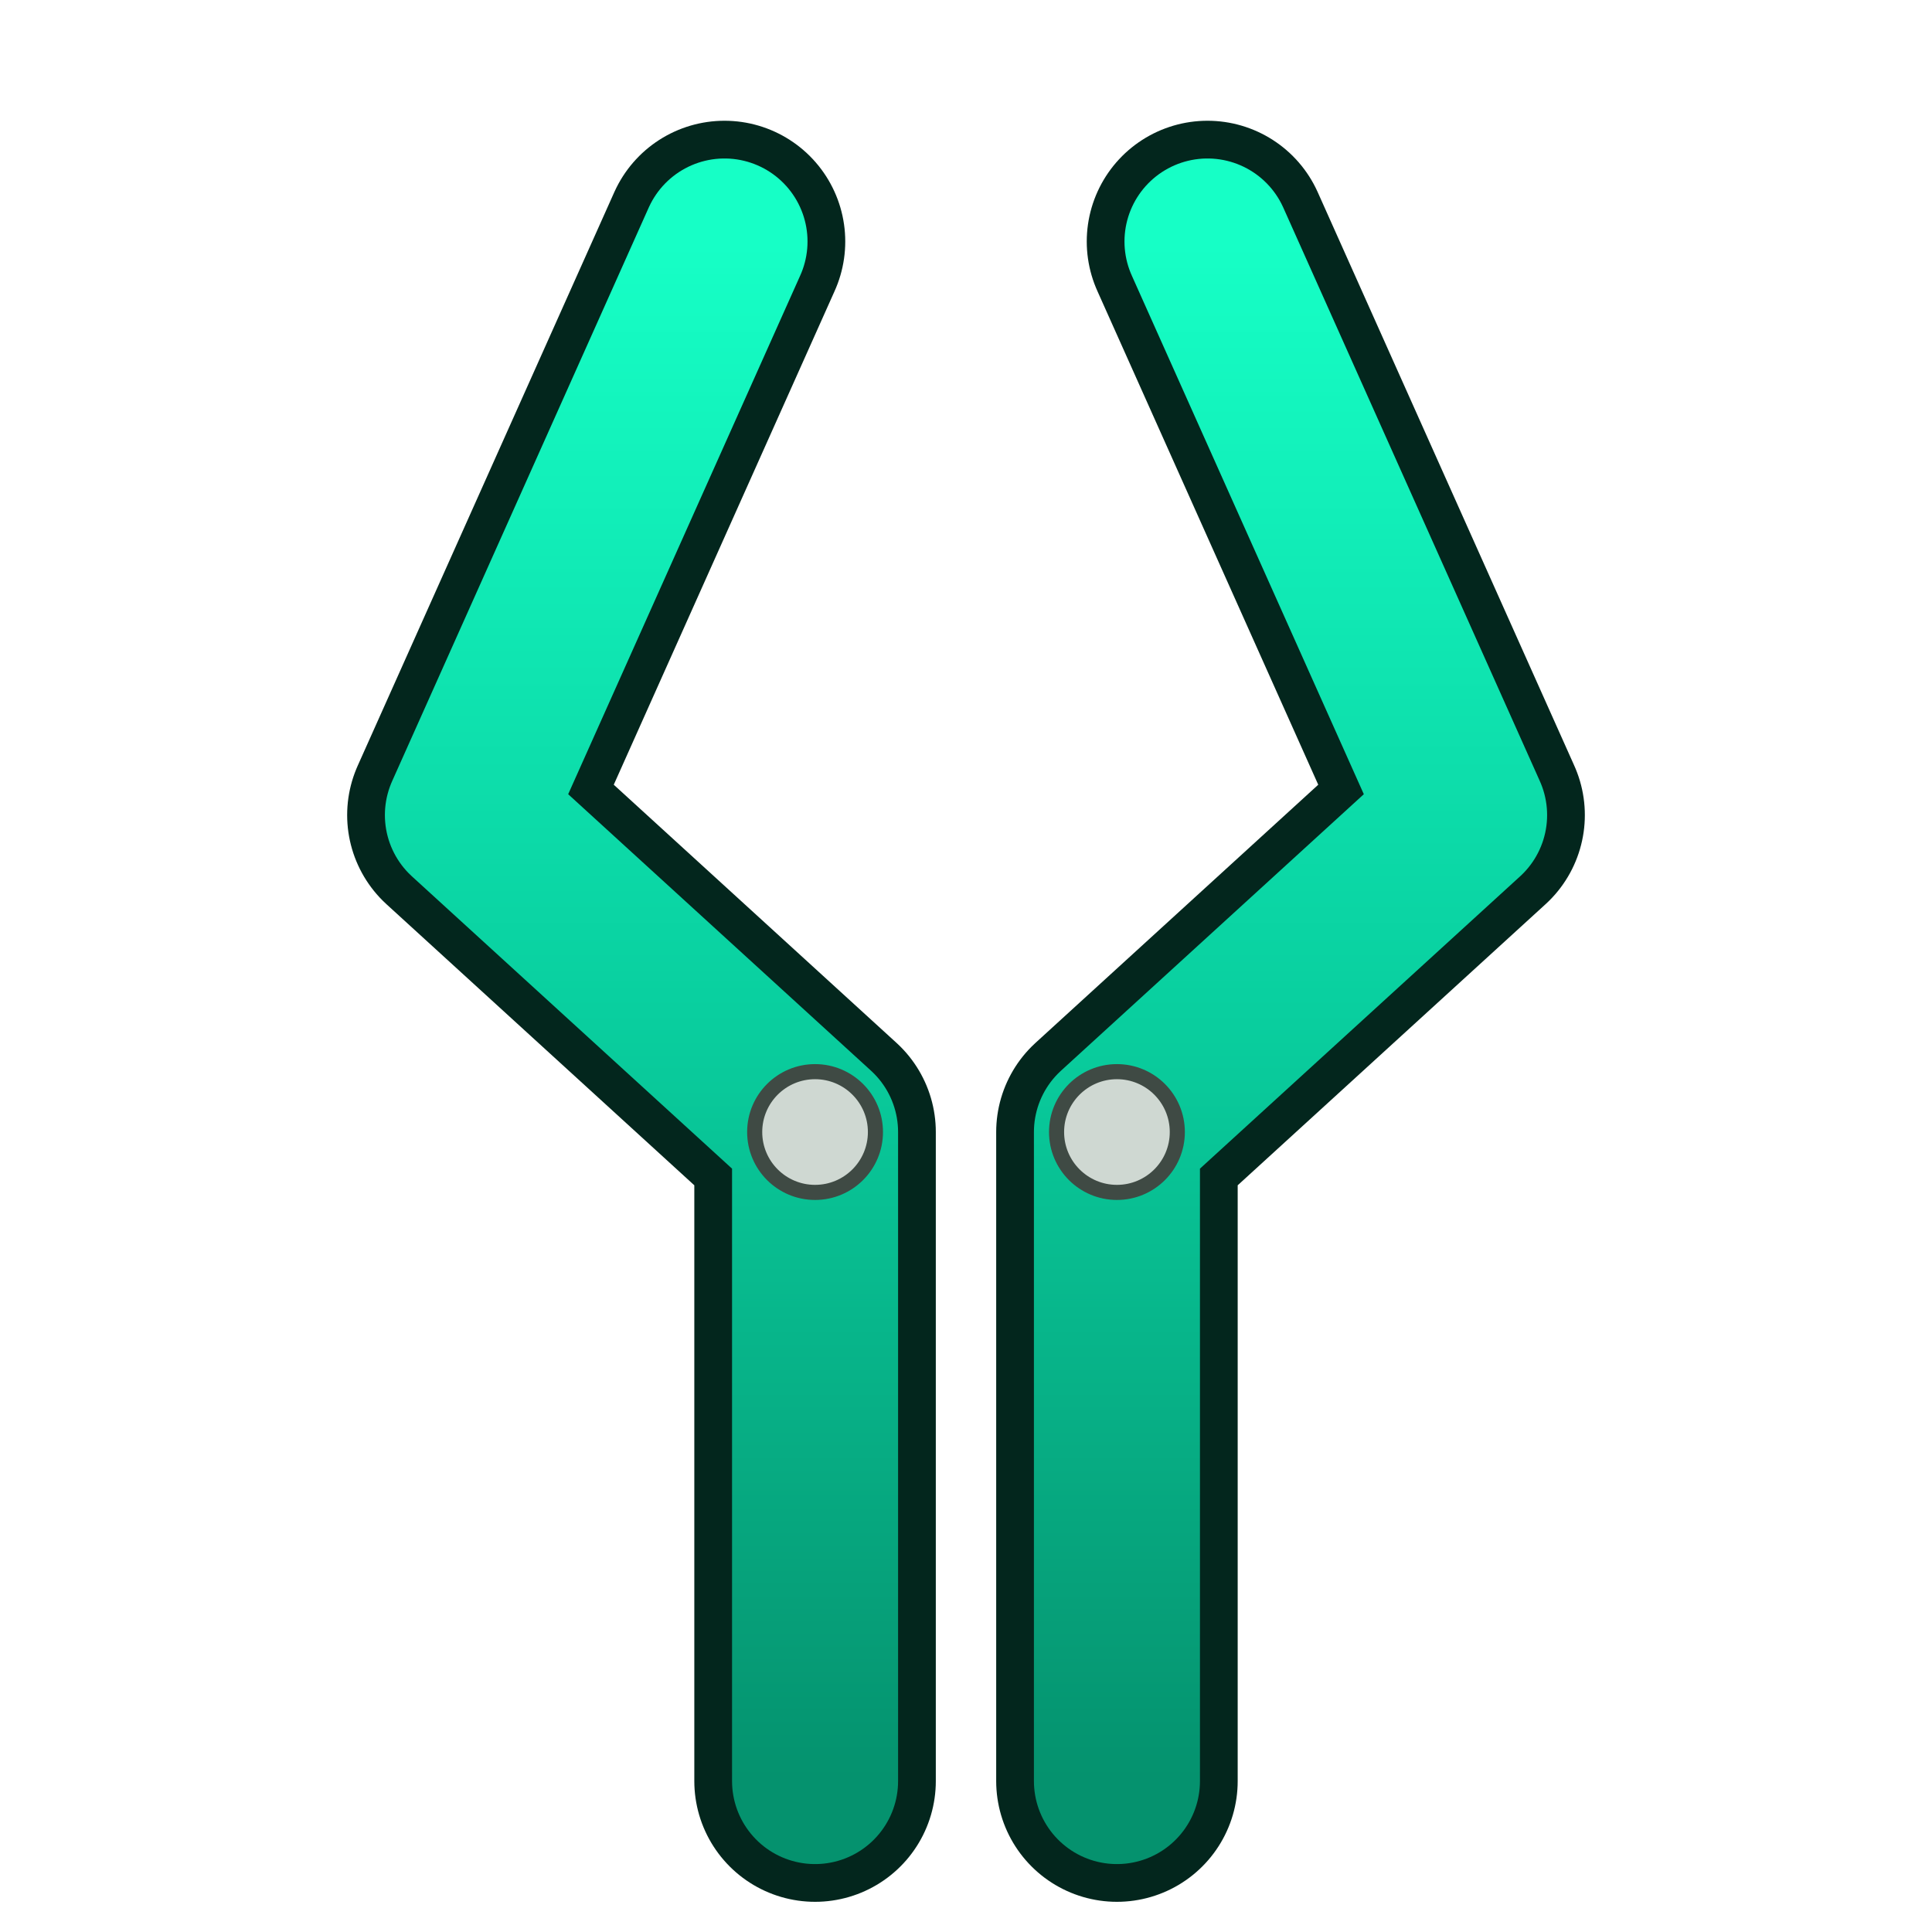
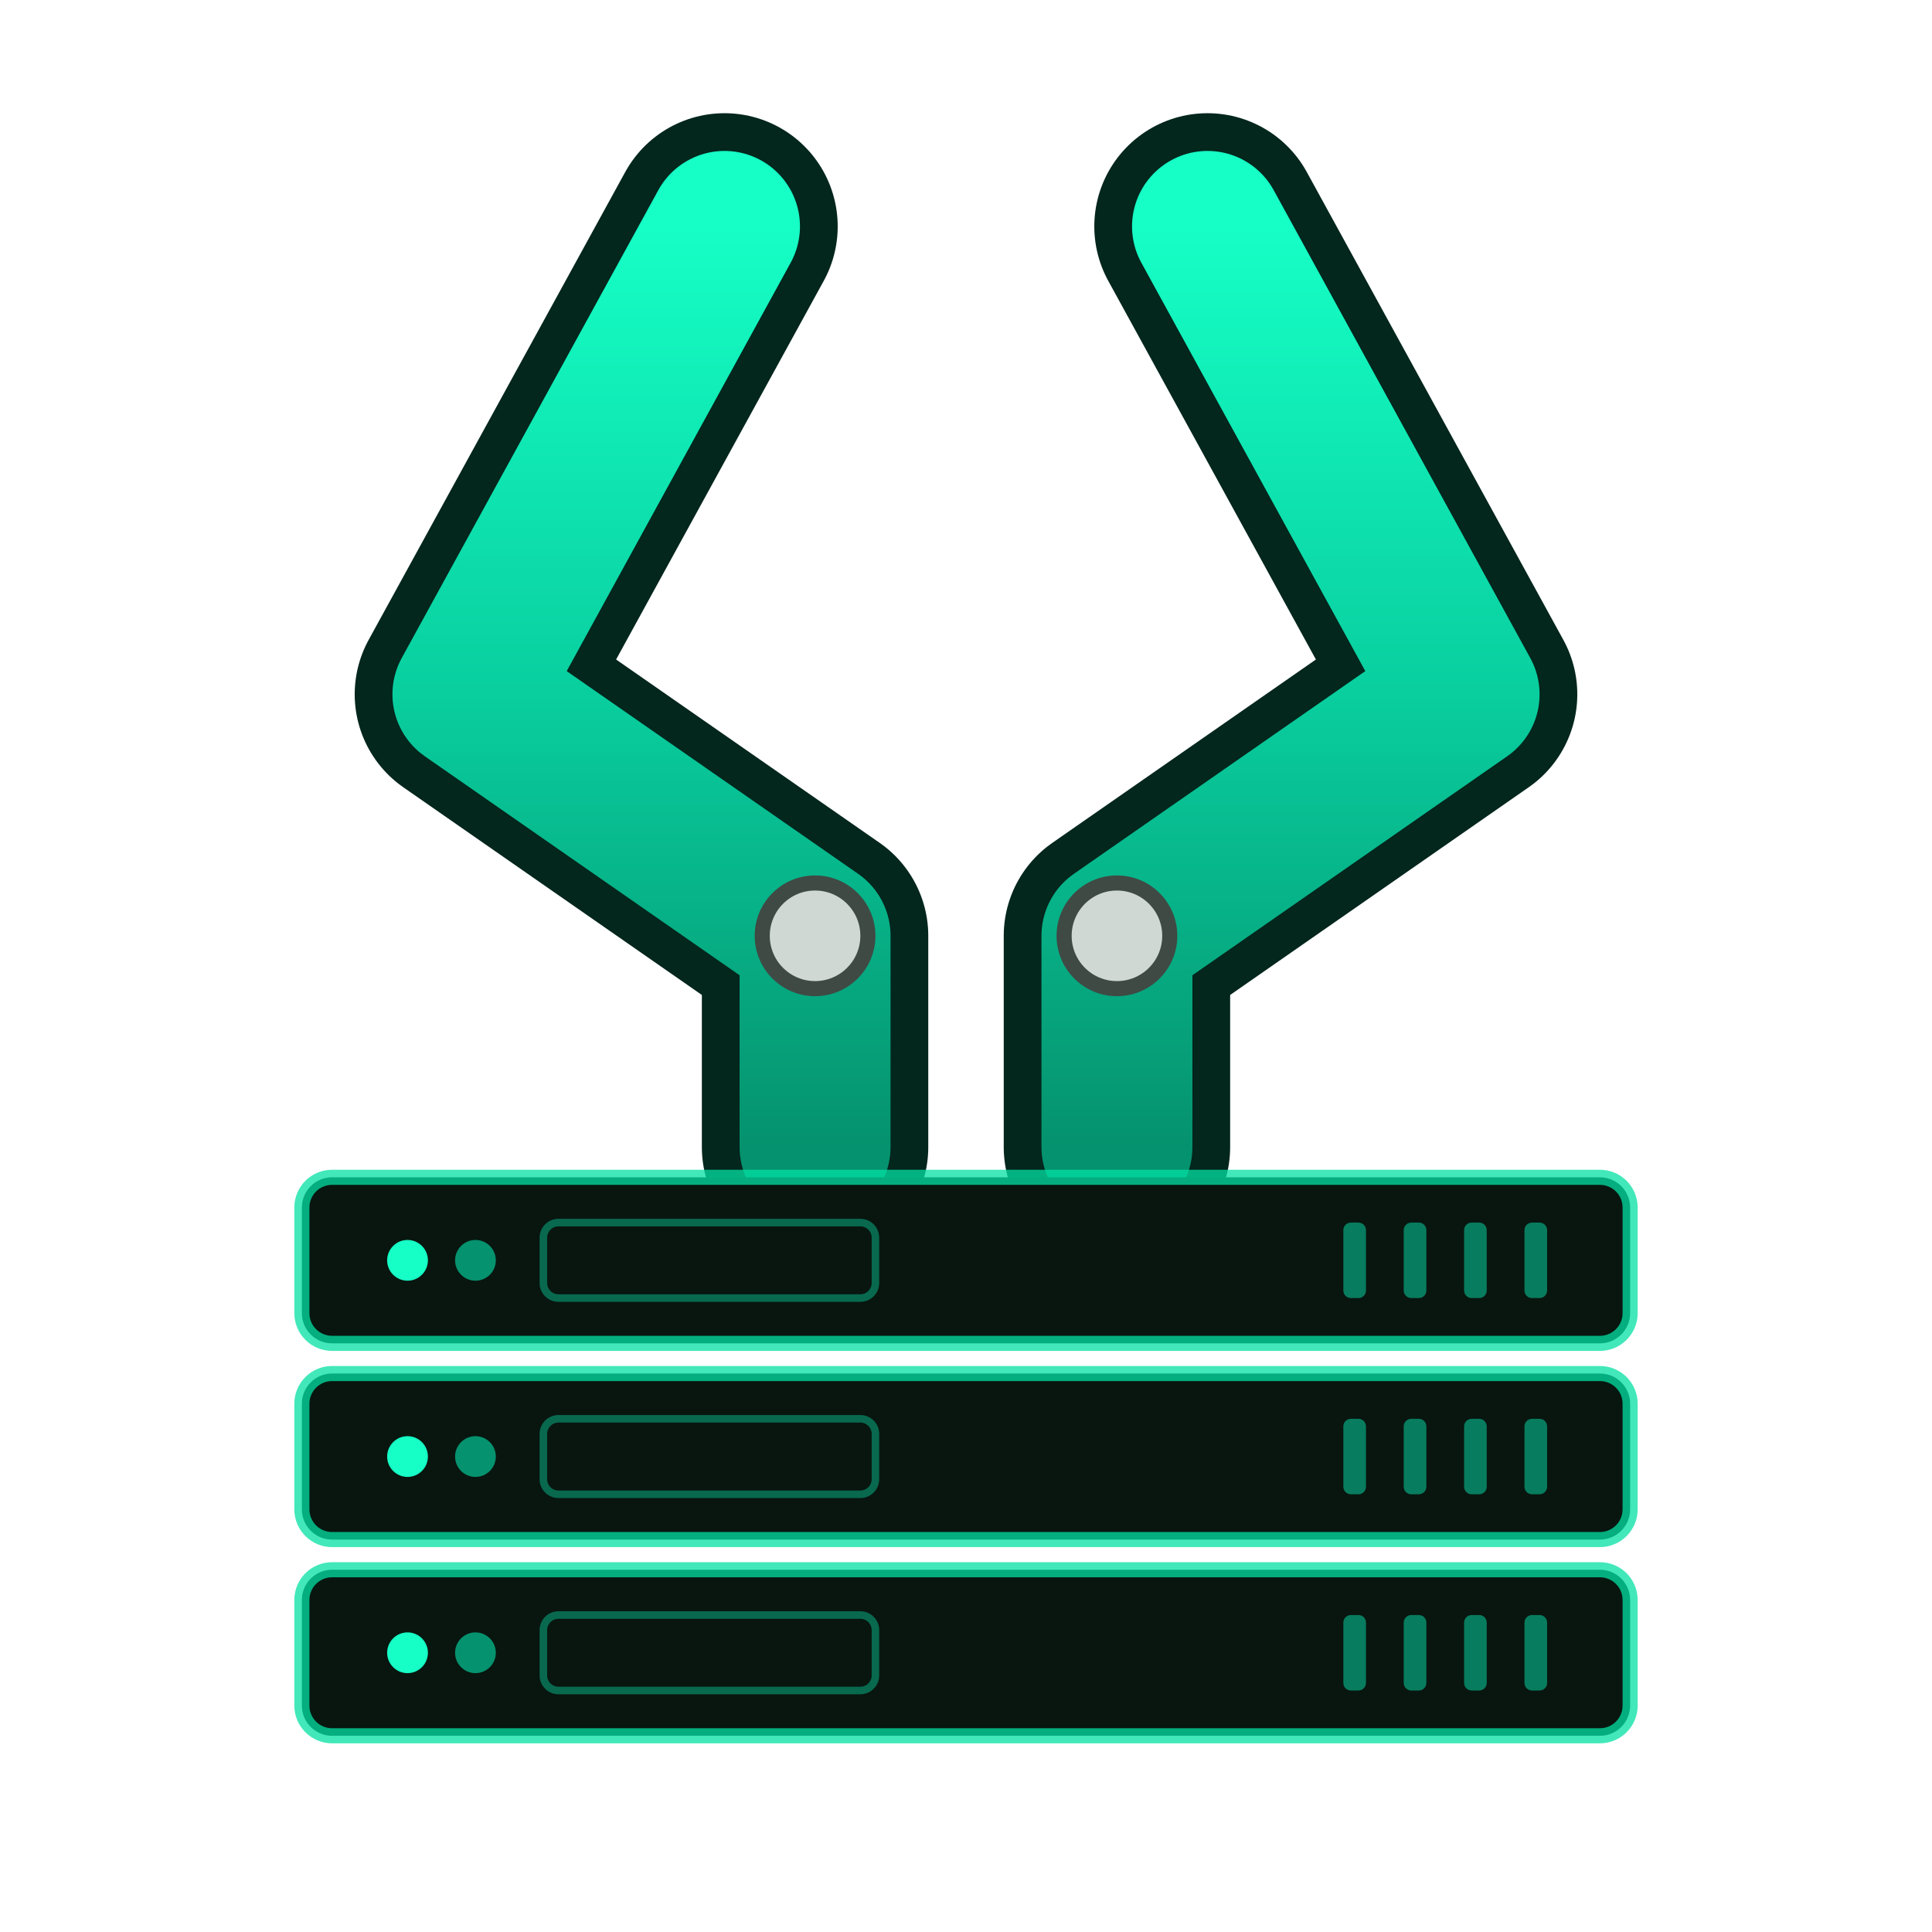
<svg xmlns="http://www.w3.org/2000/svg" viewBox="0 0 256 256" role="img" aria-labelledby="ttl dsc">
  <defs>
    <linearGradient id="g" x1="0" y1="0" x2="0" y2="1">
      <stop offset="0" stop-color="#16ffc6" />
      <stop offset=".5" stop-color="#09cf9f" />
      <stop offset="1" stop-color="#05926e" />
    </linearGradient>
  </defs>
  <g fill="none" stroke-linecap="round" stroke-linejoin="round">
-     <path d="M108 236 L108 150 L62 108 L96 32 M148 236 L148 150 L194 108 L160 32" stroke="#03261d" stroke-width="32" />
-     <path d="M108 236 L108 150 L62 108 L96 32 M148 236 L148 150 L194 108 L160 32" stroke="url(#g)" stroke-width="22" />
+     <path d="M108 152 L108 124 L62 92 L96 30 M148 152 L148 124 L194 92 L160 30" stroke="#03261d" stroke-width="30" />
+     <path d="M108 152 L108 124 L62 92 L96 30 M148 152 L148 124 L194 92 L160 30" stroke="url(#g)" stroke-width="20" />
  </g>
  <g stroke="#3f4a44" stroke-width="2">
-     <circle cx="108" cy="150" r="8" fill="#cfd8d2" />
-     <circle cx="148" cy="150" r="8" fill="#cfd8d2" />
+     <circle cx="108" cy="124" r="7" fill="#cfd8d2" />
+     <circle cx="148" cy="124" r="7" fill="#cfd8d2" />
+   </g>
+   <g>
+     <g transform="translate(0,156)">
+       <rect x="40" y="0" width="176" height="22" rx="4" fill="#08160f" stroke="#03e0a3" stroke-opacity=".75" stroke-width="2" />
+       <circle cx="54" cy="11" r="2.7" fill="#16ffc6" />
+       <circle cx="63" cy="11" r="2.7" fill="#05926e" />
+       <rect x="72" y="6" width="44" height="10" rx="2" fill="none" stroke="#09cf9f" stroke-opacity=".45" />
+       <g fill="#09cf9f" fill-opacity=".55">
+         <rect x="178" y="6" width="3" height="10" rx="1" />
+         <rect x="186" y="6" width="3" height="10" rx="1" />
+         <rect x="194" y="6" width="3" height="10" rx="1" />
+         <rect x="202" y="6" width="3" height="10" rx="1" />
+       </g>
+     </g>
+     <g transform="translate(0,182)">
+       <rect x="40" y="0" width="176" height="22" rx="4" fill="#08160f" stroke="#03e0a3" stroke-opacity=".75" stroke-width="2" />
+       <circle cx="54" cy="11" r="2.7" fill="#16ffc6" />
+       <circle cx="63" cy="11" r="2.7" fill="#05926e" />
+       <rect x="72" y="6" width="44" height="10" rx="2" fill="none" stroke="#09cf9f" stroke-opacity=".45" />
+       <g fill="#09cf9f" fill-opacity=".55">
+         <rect x="178" y="6" width="3" height="10" rx="1" />
+         <rect x="186" y="6" width="3" height="10" rx="1" />
+         <rect x="194" y="6" width="3" height="10" rx="1" />
+         <rect x="202" y="6" width="3" height="10" rx="1" />
+       </g>
+     </g>
+     <g transform="translate(0,208)">
+       <rect x="40" y="0" width="176" height="22" rx="4" fill="#08160f" stroke="#03e0a3" stroke-opacity=".75" stroke-width="2" />
+       <circle cx="54" cy="11" r="2.7" fill="#16ffc6" />
+       <circle cx="63" cy="11" r="2.7" fill="#05926e" />
+       <rect x="72" y="6" width="44" height="10" rx="2" fill="none" stroke="#09cf9f" stroke-opacity=".45" />
+       <g fill="#09cf9f" fill-opacity=".55">
+         <rect x="178" y="6" width="3" height="10" rx="1" />
+         <rect x="186" y="6" width="3" height="10" rx="1" />
+         <rect x="194" y="6" width="3" height="10" rx="1" />
+         <rect x="202" y="6" width="3" height="10" rx="1" />
+       </g>
+     </g>
  </g>
</svg>
